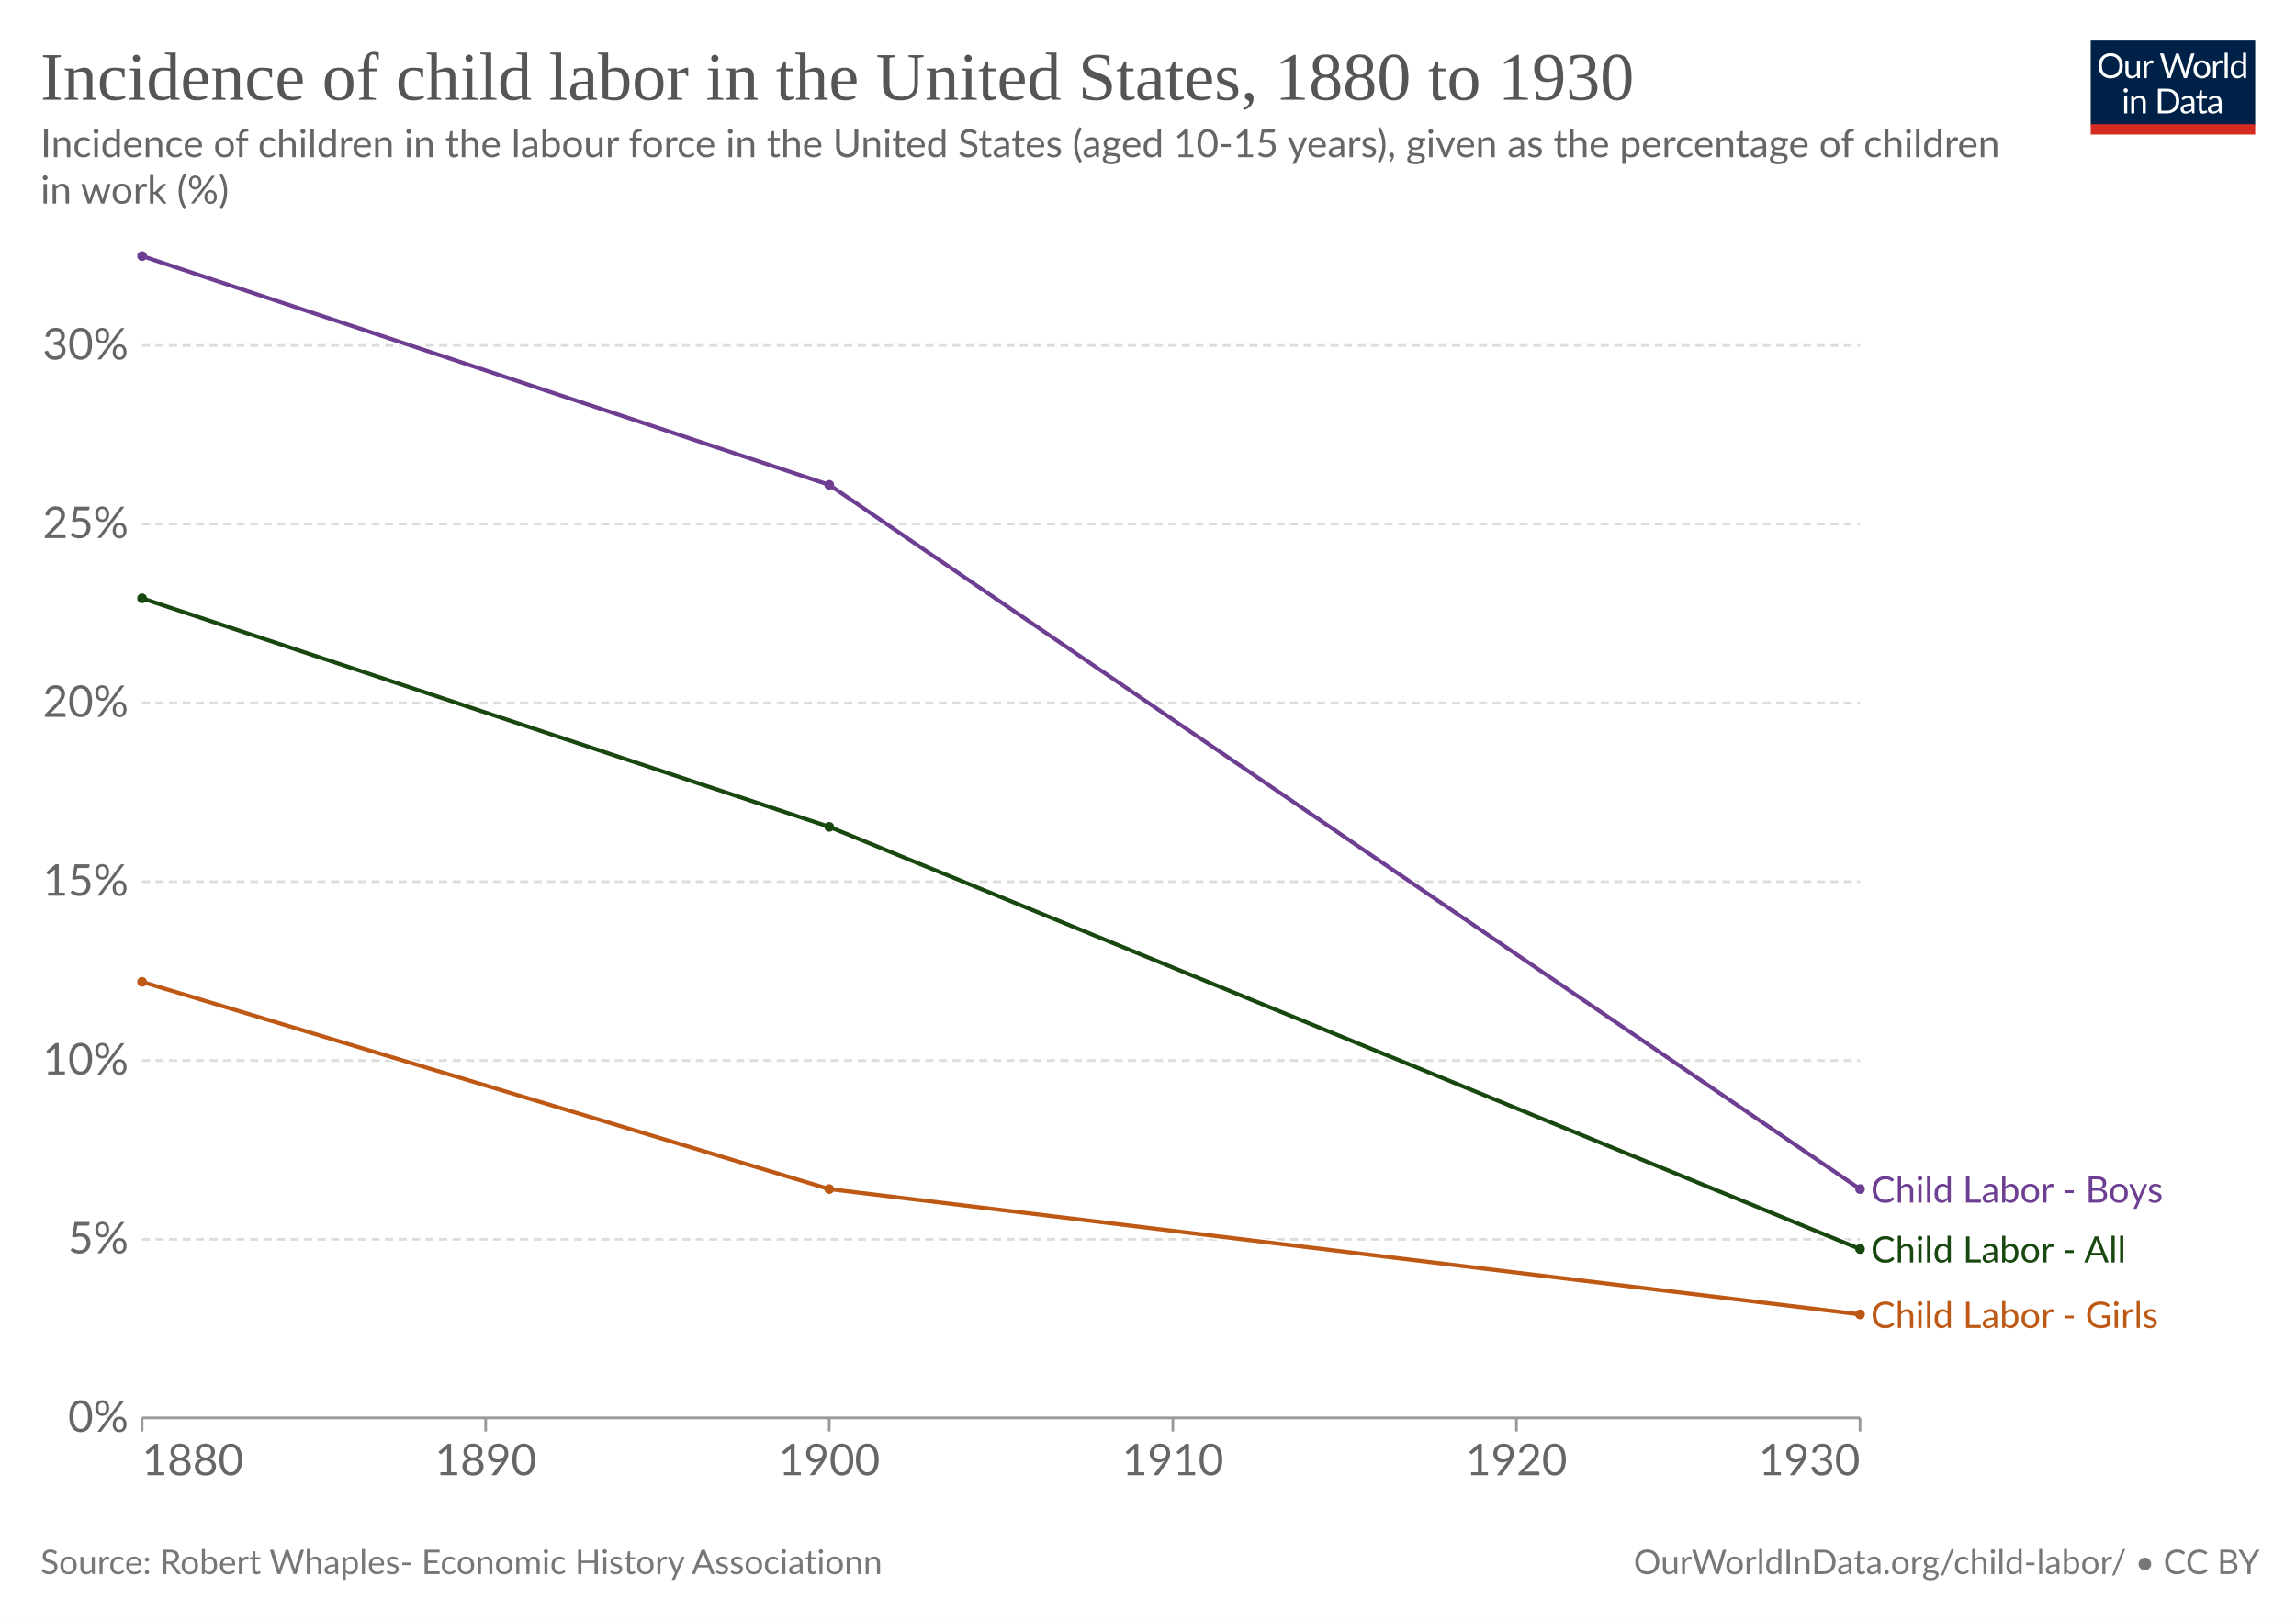
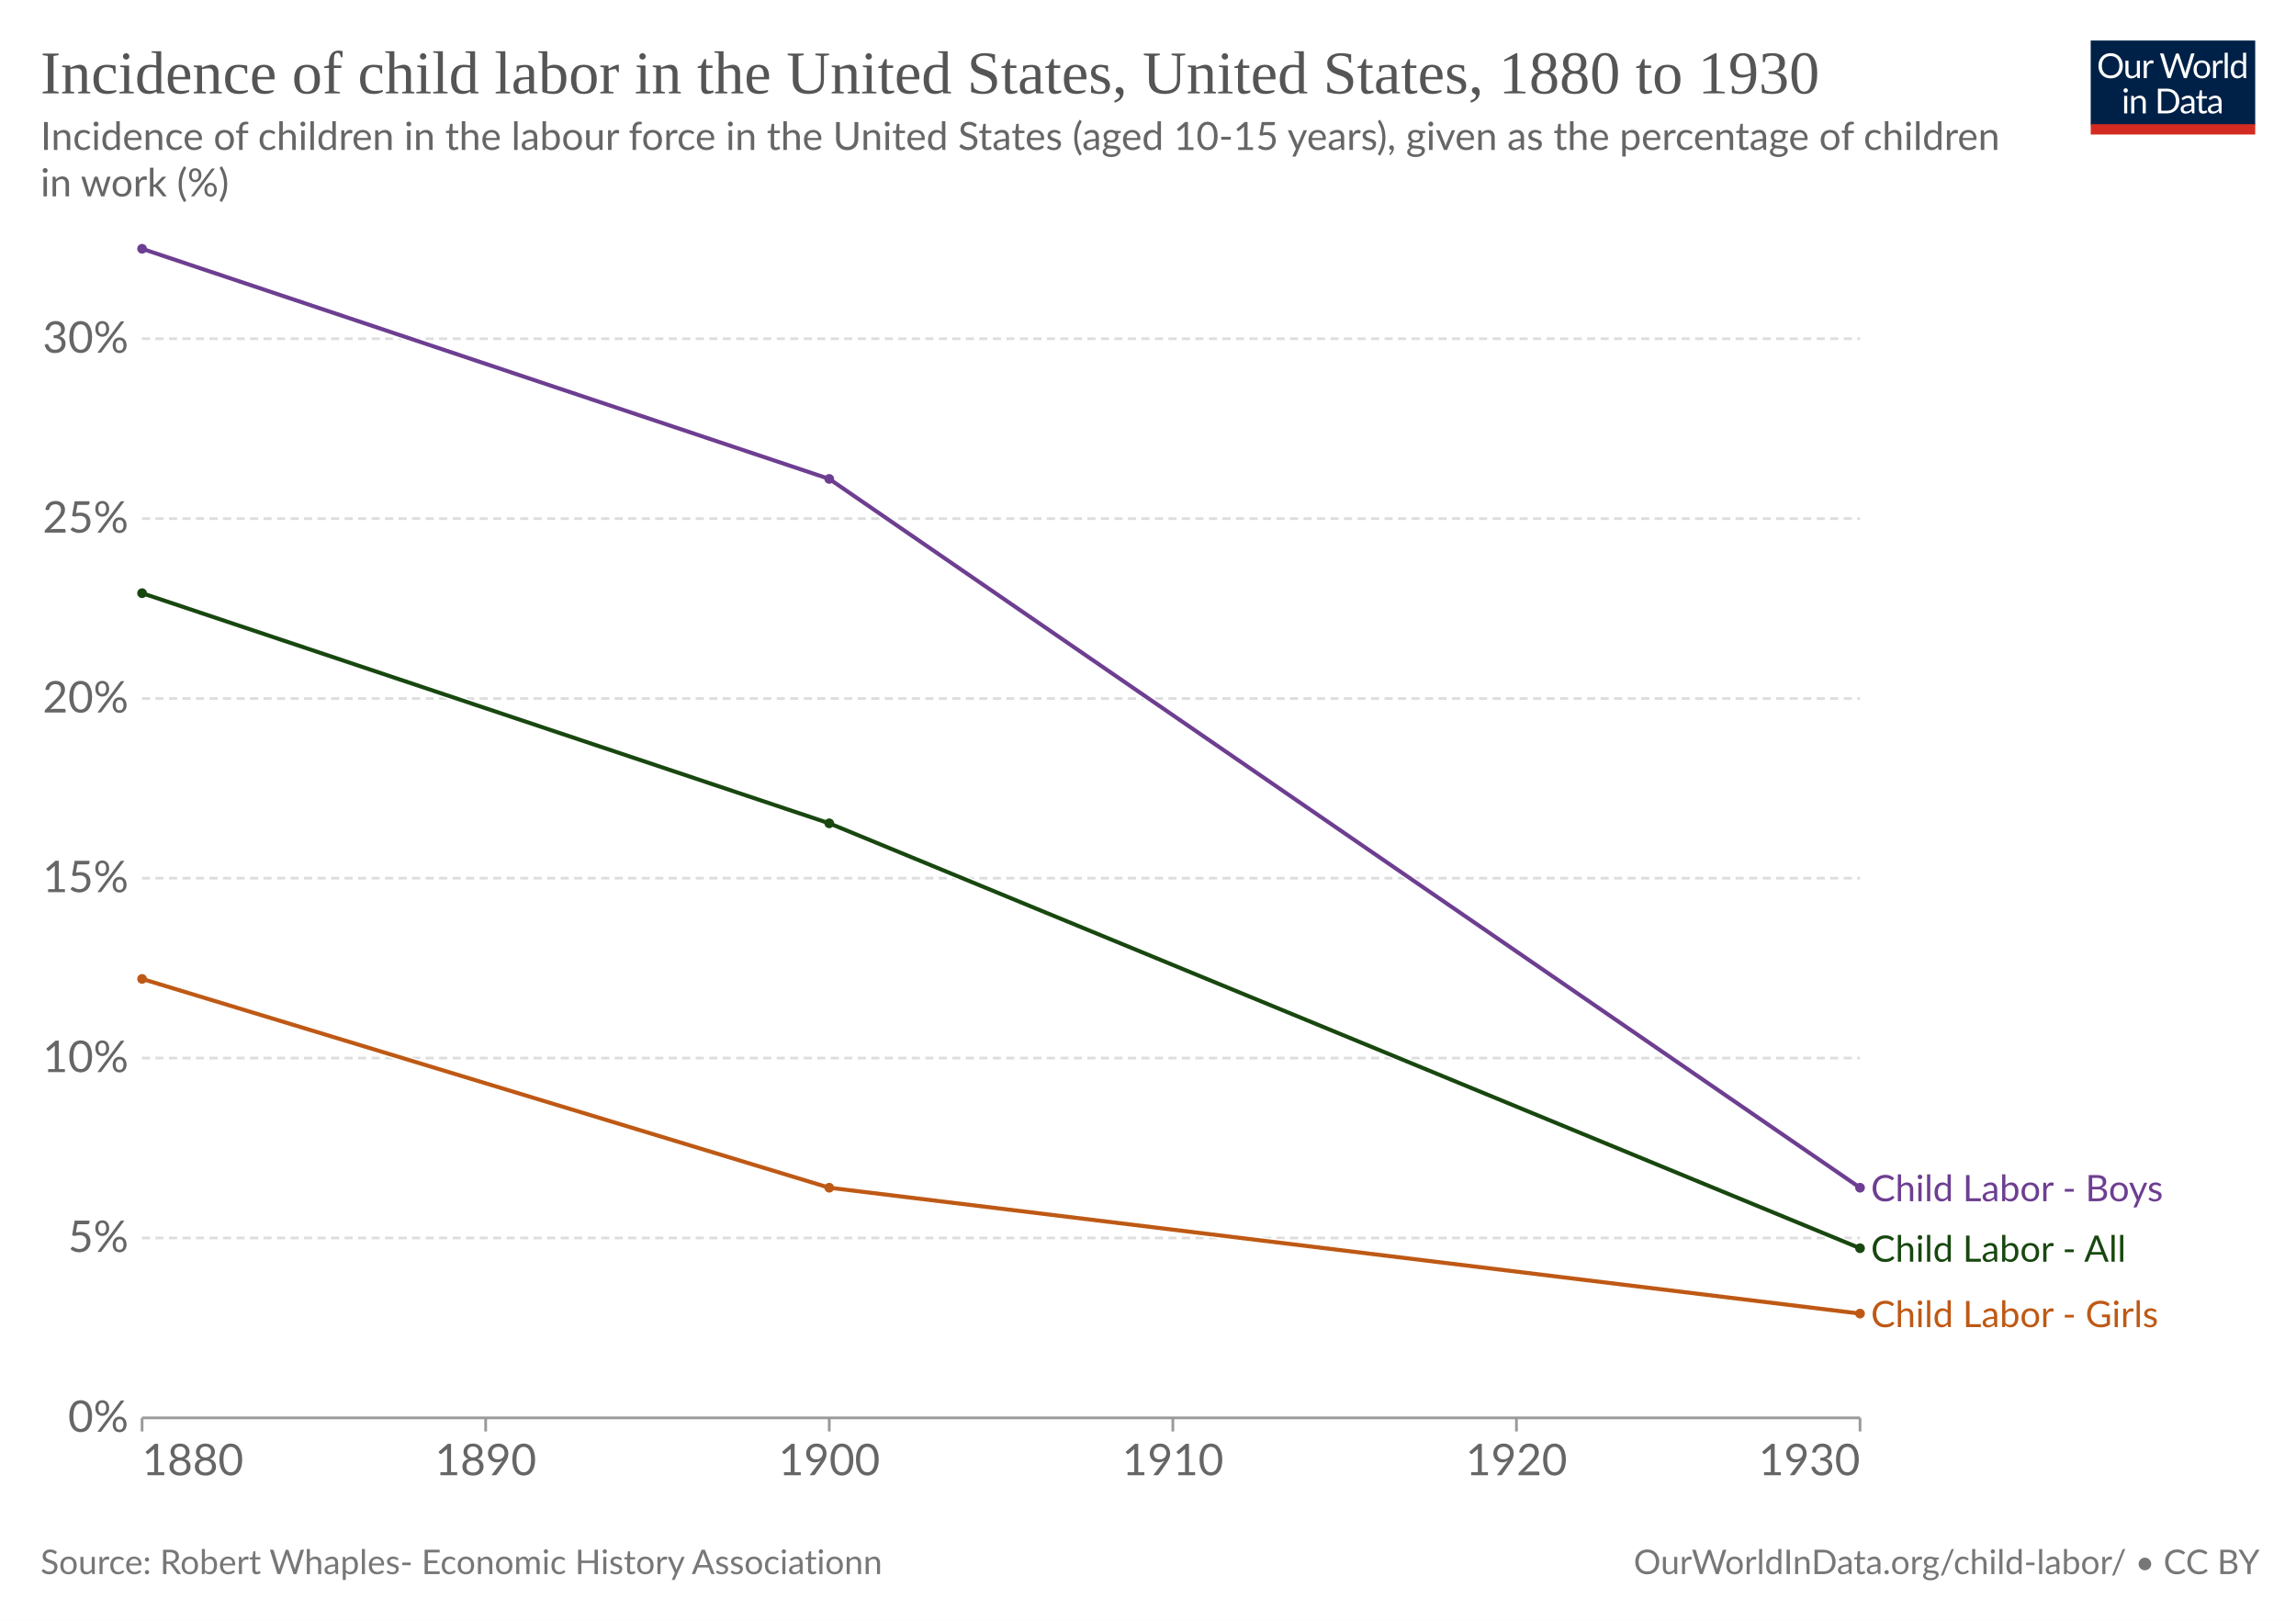
<svg xmlns="http://www.w3.org/2000/svg" version="1.1" style="font-family:Lato, 'Helvetica Neue', Helvetica, Arial, 'Liberation Sans', sans-serif;font-size:18px;background-color:white;text-rendering:geometricPrecision;-webkit-font-smoothing:antialiased" width="850" height="600" viewBox="0 0 850 600">
  <defs>
    <pattern id="noDataPattern" patternUnits="userSpaceOnUse" width="4" height="4" patternTransform="rotate(-45 2 2)">
      <path d="M -1,2 l 6,0" stroke="#ccc" stroke-width="0.7" />
    </pattern>
  </defs>
  <rect class="background-fill" fill="white" width="850" height="600" />
  <g class="HeaderView">
    <g transform="translate(774, 15) scale(0.29)">
      <svg className="owidLog" width="210" height="120" viewBox="0 0 210 120" fill="none">
        <g clip-path="url(#clip0)">
          <path d="M0 0h210v107.89H0V0z" fill="#002147" />
          <path d="M40.98 32.25c0 2.36-.38 4.53-1.12 6.51a14.26 14.26 0 0 1-8.1 8.4c-1.9.78-4.02 1.17-6.34 1.17-2.31 0-4.42-.39-6.33-1.17a14.31 14.31 0 0 1-8.08-8.4 18.29 18.29 0 0 1-1.12-6.51c0-2.36.38-4.53 1.12-6.5.75-1.97 1.8-3.67 3.17-5.1a14.32 14.32 0 0 1 4.9-3.34c1.92-.8 4.03-1.19 6.34-1.19 2.32 0 4.43.4 6.34 1.19 1.92.8 3.56 1.9 4.93 3.34a14.87 14.87 0 0 1 3.17 5.1 18.1 18.1 0 0 1 1.12 6.5zm-4.38 0c0-1.94-.26-3.68-.8-5.22a10.91 10.91 0 0 0-2.24-3.89 9.68 9.68 0 0 0-3.52-2.46 11.95 11.95 0 0 0-4.62-.86c-1.68 0-3.21.28-4.6.86a9.88 9.88 0 0 0-3.54 2.46 10.91 10.91 0 0 0-2.24 3.9c-.53 1.53-.8 3.27-.8 5.2 0 1.94.27 3.68.8 5.22a11.17 11.17 0 0 0 2.24 3.9 10.01 10.01 0 0 0 3.55 2.44c1.38.56 2.9.83 4.6.83s3.24-.27 4.61-.83a9.8 9.8 0 0 0 3.52-2.44 11.17 11.17 0 0 0 2.25-3.9c.53-1.54.8-3.28.8-5.21zm26.22-6.54V48H60.5c-.56 0-.9-.27-1.05-.81l-.31-2.4a12.45 12.45 0 0 1-3.26 2.6c-1.2.64-2.58.96-4.13.96-1.22 0-2.3-.2-3.24-.6a6.52 6.52 0 0 1-2.33-1.7 7.37 7.37 0 0 1-1.43-2.67c-.3-1.04-.46-2.2-.46-3.45V25.7h3.91v14.22c0 1.68.38 2.99 1.15 3.91.77.93 1.96 1.39 3.54 1.39 1.16 0 2.24-.27 3.23-.82a10.42 10.42 0 0 0 2.8-2.28V25.7h3.91zm8.61 4.47a9.94 9.94 0 0 1 2.6-3.56 5.64 5.64 0 0 1 3.76-1.3c.47 0 .92.05 1.34.15.44.1.83.27 1.17.49l-.3 2.92c-.09.37-.3.55-.66.55-.2 0-.5-.04-.9-.13a6.21 6.21 0 0 0-3.24.18 4.23 4.23 0 0 0-1.47.92c-.42.4-.81.9-1.17 1.5-.33.58-.64 1.26-.92 2.02V48H67.7V25.71h2.25c.42 0 .72.08.88.25.16.16.27.44.33.83l.26 3.39zm61.16-13.7L122.75 48h-3.82l-7.99-24.05a21.95 21.95 0 0 1-.42-1.58 38.36 38.36 0 0 1-.44 1.58L102.05 48h-3.83L88.4 16.47h3.54c.38 0 .7.1.95.29.26.2.43.43.5.73l6.52 21.9.28 1.28.29 1.46.3-1.46.38-1.27 7.41-21.91c.1-.25.26-.48.51-.69.27-.22.58-.33.95-.33h1.23c.38 0 .69.1.92.29a1.77 1.77 0 0 1 .53.73l7.4 21.9a28.4 28.4 0 0 1 .68 2.62 29.52 29.52 0 0 1 .52-2.61l6.54-21.91a1.31 1.31 0 0 1 .48-.7c.27-.21.58-.32.95-.32h3.32zm9.35 8.88c1.63 0 3.1.27 4.4.82a9.43 9.43 0 0 1 5.46 5.94c.5 1.4.74 2.98.74 4.73 0 1.76-.25 3.34-.74 4.75a9.43 9.43 0 0 1-5.46 5.92c-1.3.52-2.77.79-4.4.79-1.64 0-3.12-.27-4.44-.8a9.42 9.42 0 0 1-3.35-2.3c-.92-1-1.63-2.2-2.13-3.61-.49-1.41-.73-3-.73-4.75s.24-3.33.73-4.73c.5-1.43 1.2-2.64 2.13-3.63.93-1 2.04-1.77 3.35-2.31 1.32-.55 2.8-.82 4.44-.82zm0 19.89c2.2 0 3.84-.73 4.93-2.2 1.08-1.48 1.63-3.54 1.63-6.18 0-2.66-.55-4.72-1.63-6.2-1.09-1.49-2.73-2.23-4.93-2.23-1.12 0-2.09.2-2.93.57a5.71 5.71 0 0 0-2.06 1.65c-.55.72-.96 1.61-1.24 2.67-.26 1.04-.4 2.22-.4 3.54 0 2.64.55 4.7 1.64 6.18 1.1 1.47 2.76 2.2 4.99 2.2zm17.97-15.07a9.94 9.94 0 0 1 2.6-3.56 5.64 5.64 0 0 1 3.76-1.3c.47 0 .91.05 1.34.15.44.1.83.27 1.16.49l-.28 2.92c-.09.37-.31.55-.66.55-.2 0-.5-.04-.9-.13a6.2 6.2 0 0 0-3.24.18 4.23 4.23 0 0 0-1.47.92c-.43.4-.82.9-1.17 1.5a13.1 13.1 0 0 0-.92 2.02V48h-3.94V25.71h2.24c.43 0 .72.08.88.25.17.16.28.44.33.83l.27 3.39zm15.04-14.59V48h-3.92V15.6h3.92zm19.55 15.43a6.22 6.22 0 0 0-2.38-2.05 6.7 6.7 0 0 0-2.86-.6c-2.07 0-3.66.75-4.77 2.23-1.12 1.48-1.68 3.6-1.68 6.33 0 1.46.13 2.7.38 3.74a7.29 7.29 0 0 0 1.1 2.56 4.35 4.35 0 0 0 1.78 1.45c.7.3 1.5.46 2.4.46 1.29 0 2.41-.3 3.36-.88a9.6 9.6 0 0 0 2.67-2.49V31.02zm3.91-15.43V48h-2.33c-.56 0-.9-.27-1.06-.81l-.35-2.71a12.13 12.13 0 0 1-3.25 2.77 8.28 8.28 0 0 1-4.23 1.06 7.31 7.31 0 0 1-6.14-2.9c-.73-.96-1.3-2.15-1.69-3.57a18.35 18.35 0 0 1 .07-9.48 11.29 11.29 0 0 1 1.89-3.7 8.7 8.7 0 0 1 7.06-3.34 7.96 7.96 0 0 1 6.12 2.62V15.59h3.91zM46.61 70.71V93H42.7V70.71h3.91zm.84-7c0 .39-.08.75-.24 1.09-.15.32-.35.61-.62.88-.25.25-.55.44-.9.59a2.67 2.67 0 0 1-2.16 0 2.9 2.9 0 0 1-1.45-1.47 2.67 2.67 0 0 1 0-2.16c.15-.35.35-.65.6-.9.25-.27.53-.47.85-.62a2.67 2.67 0 0 1 2.16 0c.35.15.65.35.9.62.27.25.47.55.62.9.16.34.24.7.24 1.08zm7.97 10.24c.49-.54 1-1.04 1.54-1.48a9.85 9.85 0 0 1 3.66-1.84 8.96 8.96 0 0 1 5.43.35c.94.4 1.72.97 2.33 1.71.63.74 1.11 1.62 1.43 2.67.32 1.04.49 2.19.49 3.45V93h-3.94V78.81c0-1.69-.4-3-1.17-3.92-.76-.93-1.93-1.4-3.5-1.4-1.15 0-2.24.27-3.25.83-1 .56-1.92 1.31-2.77 2.27V93h-3.94V70.71h2.35c.56 0 .9.28 1.04.82l.3 2.42zm57.7 3.3c0 2.36-.37 4.5-1.11 6.44a14.3 14.3 0 0 1-3.17 4.98c-1.37 1.37-3 2.45-4.93 3.2-1.9.76-4.02 1.13-6.33 1.13H85.8V61.47h11.77c2.31 0 4.42.39 6.33 1.15a13.8 13.8 0 0 1 8.1 8.18 17.75 17.75 0 0 1 1.12 6.45zm-4.37 0c0-1.94-.26-3.67-.8-5.2a10.94 10.94 0 0 0-2.23-3.87 9.57 9.57 0 0 0-3.53-2.42 12.23 12.23 0 0 0-4.61-.83h-7.5v24.62h7.5c1.7 0 3.24-.28 4.61-.84a9.7 9.7 0 0 0 3.53-2.4 10.94 10.94 0 0 0 2.24-3.87c.53-1.53.8-3.26.8-5.2zm19.8 5.72c-1.8.06-3.34.2-4.62.44-1.26.22-2.3.51-3.1.88-.8.36-1.37.8-1.74 1.3-.35.5-.53 1.05-.53 1.67 0 .58.1 1.1.3 1.52a3 3 0 0 0 .76 1.05c.34.27.73.46 1.17.6a6.13 6.13 0 0 0 1.45.17 7.28 7.28 0 0 0 3.5-.81 11.95 11.95 0 0 0 2.82-2.2v-4.62zm-12.65-9.11a12.73 12.73 0 0 1 3.98-2.66c1.43-.59 3-.88 4.73-.88 1.25 0 2.36.2 3.33.61a6.81 6.81 0 0 1 3.94 4.38c.33 1.04.5 2.19.5 3.43V93h-1.74a1.8 1.8 0 0 1-.88-.18c-.2-.13-.36-.38-.48-.74l-.44-2.12-1.72 1.46a9.48 9.48 0 0 1-3.74 1.7c-.69.15-1.46.23-2.3.23-.87 0-1.69-.12-2.45-.35a5.34 5.34 0 0 1-3.34-2.93 6.64 6.64 0 0 1-.49-2.64c0-.88.25-1.72.73-2.53a6.33 6.33 0 0 1 2.35-2.17c1.09-.63 2.5-1.15 4.25-1.54 1.75-.41 3.89-.65 6.42-.7v-1.75c0-1.73-.37-3.03-1.12-3.91-.75-.9-1.84-1.34-3.28-1.34-.97 0-1.78.12-2.44.37-.64.23-1.2.5-1.7.81l-1.23.82c-.33.23-.67.35-1 .35-.27 0-.5-.07-.69-.2a2.1 2.1 0 0 1-.48-.53l-.7-1.25zm27.67 19.5c-1.76 0-3.12-.5-4.07-1.48-.94-.98-1.41-2.4-1.41-4.25V74h-2.68a.9.9 0 0 1-.6-.2c-.16-.14-.24-.36-.24-.66v-1.56l3.65-.46.9-6.89c.05-.22.14-.4.29-.52a.88.88 0 0 1 .62-.22H142v7.67h6.44V74H142v13.38c0 .94.22 1.63.68 2.09.45.45 1.04.68 1.76.68a3.21 3.21 0 0 0 1.85-.53l.55-.35c.16-.12.3-.18.41-.18.2 0 .4.13.55.38l1.15 1.87a7.45 7.45 0 0 1-2.44 1.5 8.53 8.53 0 0 1-2.95.52zm19.68-10.4c-1.8.07-3.34.21-4.62.45-1.26.22-2.3.51-3.1.88-.8.36-1.37.8-1.74 1.3-.35.5-.53 1.05-.53 1.67 0 .58.1 1.1.3 1.52a2.9 2.9 0 0 0 .76 1.05c.34.27.73.46 1.17.6a6.13 6.13 0 0 0 1.45.17 7.3 7.3 0 0 0 3.5-.81 12.04 12.04 0 0 0 2.82-2.2v-4.62zm-12.65-9.1a12.72 12.72 0 0 1 3.99-2.66c1.42-.59 3-.88 4.72-.88 1.25 0 2.36.2 3.33.61a6.81 6.81 0 0 1 3.94 4.38c.33 1.04.5 2.19.5 3.43V93h-1.74a1.8 1.8 0 0 1-.88-.18c-.2-.13-.36-.38-.48-.74l-.44-2.12-1.72 1.46a9.48 9.48 0 0 1-3.74 1.7c-.69.15-1.46.23-2.3.23-.87 0-1.69-.12-2.45-.35a5.33 5.33 0 0 1-3.34-2.93 6.62 6.62 0 0 1-.49-2.64c0-.88.25-1.72.73-2.53a6.33 6.33 0 0 1 2.35-2.17c1.09-.63 2.5-1.15 4.25-1.54 1.74-.41 3.89-.65 6.42-.7v-1.75c0-1.73-.37-3.03-1.12-3.91-.75-.9-1.84-1.34-3.28-1.34-.97 0-1.78.12-2.44.37-.64.23-1.2.5-1.7.81l-1.22.82c-.34.23-.68.35-1.02.35-.26 0-.49-.07-.68-.2a1.88 1.88 0 0 1-.48-.53l-.7-1.25zM40.98 32.25c0 2.36-.38 4.53-1.12 6.51a14.26 14.26 0 0 1-8.1 8.4c-1.9.78-4.02 1.17-6.34 1.17-2.31 0-4.42-.39-6.33-1.17a14.31 14.31 0 0 1-8.08-8.4 18.29 18.29 0 0 1-1.12-6.51c0-2.36.38-4.53 1.12-6.5.75-1.97 1.8-3.67 3.17-5.1a14.32 14.32 0 0 1 4.9-3.34c1.92-.8 4.03-1.19 6.34-1.19 2.32 0 4.43.4 6.34 1.19 1.92.8 3.56 1.9 4.93 3.34a14.87 14.87 0 0 1 3.17 5.1 18.1 18.1 0 0 1 1.12 6.5zm-4.38 0c0-1.94-.26-3.68-.8-5.22a10.91 10.91 0 0 0-2.24-3.89 9.68 9.68 0 0 0-3.52-2.46 11.95 11.95 0 0 0-4.62-.86c-1.68 0-3.21.28-4.6.86a9.88 9.88 0 0 0-3.54 2.46 10.91 10.91 0 0 0-2.24 3.9c-.53 1.53-.8 3.27-.8 5.2 0 1.94.27 3.68.8 5.22a11.17 11.17 0 0 0 2.24 3.9 10.01 10.01 0 0 0 3.55 2.44c1.38.56 2.9.83 4.6.83s3.24-.27 4.61-.83a9.8 9.8 0 0 0 3.52-2.44 11.17 11.17 0 0 0 2.25-3.9c.53-1.54.8-3.28.8-5.21zm26.22-6.54V48H60.5c-.56 0-.9-.27-1.05-.81l-.31-2.4a12.45 12.45 0 0 1-3.26 2.6c-1.2.64-2.58.96-4.13.96-1.22 0-2.3-.2-3.24-.6a6.52 6.52 0 0 1-2.33-1.7 7.37 7.37 0 0 1-1.43-2.67c-.3-1.04-.46-2.2-.46-3.45V25.7h3.91v14.22c0 1.68.38 2.99 1.15 3.91.77.93 1.96 1.39 3.54 1.39 1.16 0 2.24-.27 3.23-.82a10.42 10.42 0 0 0 2.8-2.28V25.7h3.91zm8.61 4.47a9.94 9.94 0 0 1 2.6-3.56 5.64 5.64 0 0 1 3.76-1.3c.47 0 .92.05 1.34.15.44.1.83.27 1.17.49l-.3 2.92c-.09.37-.3.55-.66.55-.2 0-.5-.04-.9-.13a6.21 6.21 0 0 0-3.24.18 4.23 4.23 0 0 0-1.47.92c-.42.4-.81.9-1.17 1.5-.33.58-.64 1.26-.92 2.02V48H67.7V25.71h2.25c.42 0 .72.08.88.25.16.16.27.44.33.83l.26 3.39zm61.16-13.7L122.75 48h-3.82l-7.99-24.05a21.95 21.95 0 0 1-.42-1.58 38.36 38.36 0 0 1-.44 1.58L102.05 48h-3.83L88.4 16.47h3.54c.38 0 .7.1.95.29.26.2.43.43.5.73l6.52 21.9.28 1.28.29 1.46.3-1.46.38-1.27 7.41-21.91c.1-.25.26-.48.51-.69.27-.22.58-.33.95-.33h1.23c.38 0 .69.1.92.29a1.77 1.77 0 0 1 .53.73l7.4 21.9a28.4 28.4 0 0 1 .68 2.62 29.52 29.52 0 0 1 .52-2.61l6.54-21.91a1.31 1.31 0 0 1 .48-.7c.27-.21.58-.32.95-.32h3.32zm9.35 8.88c1.63 0 3.1.27 4.4.82a9.43 9.43 0 0 1 5.46 5.94c.5 1.4.74 2.98.74 4.73 0 1.76-.25 3.34-.74 4.75a9.43 9.43 0 0 1-5.46 5.92c-1.3.52-2.77.79-4.4.79-1.64 0-3.12-.27-4.44-.8a9.42 9.42 0 0 1-3.35-2.3c-.92-1-1.63-2.2-2.13-3.61-.49-1.41-.73-3-.73-4.75s.24-3.33.73-4.73c.5-1.43 1.2-2.64 2.13-3.63.93-1 2.04-1.77 3.35-2.31 1.32-.55 2.8-.82 4.44-.82zm0 19.89c2.2 0 3.84-.73 4.93-2.2 1.08-1.48 1.63-3.54 1.63-6.18 0-2.66-.55-4.72-1.63-6.2-1.09-1.49-2.73-2.23-4.93-2.23-1.12 0-2.09.2-2.93.57a5.71 5.71 0 0 0-2.06 1.65c-.55.72-.96 1.61-1.24 2.67-.26 1.04-.4 2.22-.4 3.54 0 2.64.55 4.7 1.64 6.18 1.1 1.47 2.76 2.2 4.99 2.2zm17.97-15.07a9.94 9.94 0 0 1 2.6-3.56 5.64 5.64 0 0 1 3.76-1.3c.47 0 .91.05 1.34.15.44.1.83.27 1.16.49l-.28 2.92c-.09.37-.31.55-.66.55-.2 0-.5-.04-.9-.13a6.2 6.2 0 0 0-3.24.18 4.23 4.23 0 0 0-1.47.92c-.43.4-.82.9-1.17 1.5a13.1 13.1 0 0 0-.92 2.02V48h-3.94V25.71h2.24c.43 0 .72.08.88.25.17.16.28.44.33.83l.27 3.39zm15.04-14.59V48h-3.92V15.6h3.92zm19.55 15.43a6.22 6.22 0 0 0-2.38-2.05 6.7 6.7 0 0 0-2.86-.6c-2.07 0-3.66.75-4.77 2.23-1.12 1.48-1.68 3.6-1.68 6.33 0 1.46.13 2.7.38 3.74a7.29 7.29 0 0 0 1.1 2.56 4.35 4.35 0 0 0 1.78 1.45c.7.3 1.5.46 2.4.46 1.29 0 2.41-.3 3.36-.88a9.6 9.6 0 0 0 2.67-2.49V31.02zm3.91-15.43V48h-2.33c-.56 0-.9-.27-1.06-.81l-.35-2.71a12.13 12.13 0 0 1-3.25 2.77 8.28 8.28 0 0 1-4.23 1.06 7.31 7.31 0 0 1-6.14-2.9c-.73-.96-1.3-2.15-1.69-3.57a18.35 18.35 0 0 1 .07-9.48 11.29 11.29 0 0 1 1.89-3.7 8.7 8.7 0 0 1 7.06-3.34 7.96 7.96 0 0 1 6.12 2.62V15.59h3.91zM46.61 70.71V93H42.7V70.71h3.91zm.84-7c0 .39-.08.75-.24 1.09-.15.32-.35.61-.62.88-.25.25-.55.44-.9.59a2.67 2.67 0 0 1-2.16 0 2.9 2.9 0 0 1-1.45-1.47 2.67 2.67 0 0 1 0-2.16c.15-.35.35-.65.6-.9.25-.27.53-.47.85-.62a2.67 2.67 0 0 1 2.16 0c.35.15.65.35.9.62.27.25.47.55.62.9.16.34.24.7.24 1.08zm7.97 10.24c.49-.54 1-1.04 1.54-1.48a9.85 9.85 0 0 1 3.66-1.84 8.96 8.96 0 0 1 5.43.35c.94.4 1.72.97 2.33 1.71.63.74 1.11 1.62 1.43 2.67.32 1.04.49 2.19.49 3.45V93h-3.94V78.81c0-1.69-.4-3-1.17-3.92-.76-.93-1.93-1.4-3.5-1.4-1.15 0-2.24.27-3.25.83-1 .56-1.92 1.31-2.77 2.27V93h-3.94V70.71h2.35c.56 0 .9.28 1.04.82l.3 2.42zm57.7 3.3c0 2.36-.37 4.5-1.11 6.44a14.3 14.3 0 0 1-3.17 4.98c-1.37 1.37-3 2.45-4.93 3.2-1.9.76-4.02 1.13-6.33 1.13H85.8V61.47h11.77c2.31 0 4.42.39 6.33 1.15a13.8 13.8 0 0 1 8.1 8.18 17.75 17.75 0 0 1 1.12 6.45zm-4.37 0c0-1.94-.26-3.67-.8-5.2a10.94 10.94 0 0 0-2.23-3.87 9.57 9.57 0 0 0-3.53-2.42 12.23 12.23 0 0 0-4.61-.83h-7.5v24.62h7.5c1.7 0 3.24-.28 4.61-.84a9.7 9.7 0 0 0 3.53-2.4 10.94 10.94 0 0 0 2.24-3.87c.53-1.53.8-3.26.8-5.2zm19.8 5.72c-1.8.06-3.34.2-4.62.44-1.26.22-2.3.51-3.1.88-.8.36-1.37.8-1.74 1.3-.35.5-.53 1.05-.53 1.67 0 .58.1 1.1.3 1.52a3 3 0 0 0 .76 1.05c.34.27.73.46 1.17.6a6.13 6.13 0 0 0 1.45.17 7.28 7.28 0 0 0 3.5-.81 11.95 11.95 0 0 0 2.82-2.2v-4.62zm-12.65-9.11a12.73 12.73 0 0 1 3.98-2.66c1.43-.59 3-.88 4.73-.88 1.25 0 2.36.2 3.33.61a6.81 6.81 0 0 1 3.94 4.38c.33 1.04.5 2.19.5 3.43V93h-1.74a1.8 1.8 0 0 1-.88-.18c-.2-.13-.36-.38-.48-.74l-.44-2.12-1.72 1.46a9.48 9.48 0 0 1-3.74 1.7c-.69.15-1.46.23-2.3.23-.87 0-1.69-.12-2.45-.35a5.34 5.34 0 0 1-3.34-2.93 6.64 6.64 0 0 1-.49-2.64c0-.88.25-1.72.73-2.53a6.33 6.33 0 0 1 2.35-2.17c1.09-.63 2.5-1.15 4.25-1.54 1.75-.41 3.89-.65 6.42-.7v-1.75c0-1.73-.37-3.03-1.12-3.91-.75-.9-1.84-1.34-3.28-1.34-.97 0-1.78.12-2.44.37-.64.23-1.2.5-1.7.81l-1.23.82c-.33.23-.67.35-1 .35-.27 0-.5-.07-.69-.2a2.1 2.1 0 0 1-.48-.53l-.7-1.25zm27.67 19.5c-1.76 0-3.12-.5-4.07-1.48-.94-.98-1.41-2.4-1.41-4.25V74h-2.68a.9.9 0 0 1-.6-.2c-.16-.14-.24-.36-.24-.66v-1.56l3.65-.46.9-6.89c.05-.22.14-.4.29-.52a.88.88 0 0 1 .62-.22H142v7.67h6.44V74H142v13.38c0 .94.22 1.63.68 2.09.45.45 1.04.68 1.76.68a3.21 3.21 0 0 0 1.85-.53l.55-.35c.16-.12.3-.18.41-.18.2 0 .4.13.55.38l1.15 1.87a7.45 7.45 0 0 1-2.44 1.5 8.53 8.53 0 0 1-2.95.52zm19.68-10.4c-1.8.07-3.34.21-4.62.45-1.26.22-2.3.51-3.1.88-.8.36-1.37.8-1.74 1.3-.35.5-.53 1.05-.53 1.67 0 .58.1 1.1.3 1.52a2.9 2.9 0 0 0 .76 1.05c.34.27.73.46 1.17.6a6.13 6.13 0 0 0 1.45.17 7.3 7.3 0 0 0 3.5-.81 12.04 12.04 0 0 0 2.82-2.2v-4.62zm-12.65-9.1a12.72 12.72 0 0 1 3.99-2.66c1.42-.59 3-.88 4.72-.88 1.25 0 2.36.2 3.33.61a6.81 6.81 0 0 1 3.94 4.38c.33 1.04.5 2.19.5 3.43V93h-1.74a1.8 1.8 0 0 1-.88-.18c-.2-.13-.36-.38-.48-.74l-.44-2.12-1.72 1.46a9.48 9.48 0 0 1-3.74 1.7c-.69.15-1.46.23-2.3.23-.87 0-1.69-.12-2.45-.35a5.33 5.33 0 0 1-3.34-2.93 6.62 6.62 0 0 1-.49-2.64c0-.88.25-1.72.73-2.53a6.33 6.33 0 0 1 2.35-2.17c1.09-.63 2.5-1.15 4.25-1.54 1.74-.41 3.89-.65 6.42-.7v-1.75c0-1.73-.37-3.03-1.12-3.91-.75-.9-1.84-1.34-3.28-1.34-.97 0-1.78.12-2.44.37-.64.23-1.2.5-1.7.81l-1.22.82c-.34.23-.68.35-1.02.35-.26 0-.49-.07-.68-.2a1.88 1.88 0 0 1-.48-.53l-.7-1.25zM40.98 32.25c0 2.36-.38 4.53-1.12 6.51a14.26 14.26 0 0 1-8.1 8.4c-1.9.78-4.02 1.17-6.34 1.17-2.31 0-4.42-.39-6.33-1.17a14.31 14.31 0 0 1-8.08-8.4 18.29 18.29 0 0 1-1.12-6.51c0-2.36.38-4.53 1.12-6.5.75-1.97 1.8-3.67 3.17-5.1a14.32 14.32 0 0 1 4.9-3.34c1.92-.8 4.03-1.19 6.34-1.19 2.32 0 4.43.4 6.34 1.19 1.92.8 3.56 1.9 4.93 3.34a14.87 14.87 0 0 1 3.17 5.1 18.1 18.1 0 0 1 1.12 6.5zm-4.38 0c0-1.94-.26-3.68-.8-5.22a10.91 10.91 0 0 0-2.24-3.89 9.68 9.68 0 0 0-3.52-2.46 11.95 11.95 0 0 0-4.62-.86c-1.68 0-3.21.28-4.6.86a9.88 9.88 0 0 0-3.54 2.46 10.91 10.91 0 0 0-2.24 3.9c-.53 1.53-.8 3.27-.8 5.2 0 1.94.27 3.68.8 5.22a11.17 11.17 0 0 0 2.24 3.9 10.01 10.01 0 0 0 3.55 2.44c1.38.56 2.9.83 4.6.83s3.24-.27 4.61-.83a9.8 9.8 0 0 0 3.52-2.44 11.17 11.17 0 0 0 2.25-3.9c.53-1.54.8-3.28.8-5.21zm26.22-6.54V48H60.5c-.56 0-.9-.27-1.05-.81l-.31-2.4a12.45 12.45 0 0 1-3.26 2.6c-1.2.64-2.58.96-4.13.96-1.22 0-2.3-.2-3.24-.6a6.52 6.52 0 0 1-2.33-1.7 7.37 7.37 0 0 1-1.43-2.67c-.3-1.04-.46-2.2-.46-3.45V25.7h3.91v14.22c0 1.68.38 2.99 1.15 3.91.77.93 1.96 1.39 3.54 1.39 1.16 0 2.24-.27 3.23-.82a10.42 10.42 0 0 0 2.8-2.28V25.7h3.91zm8.61 4.47a9.94 9.94 0 0 1 2.6-3.56 5.64 5.64 0 0 1 3.76-1.3c.47 0 .92.05 1.34.15.44.1.83.27 1.17.49l-.3 2.92c-.09.37-.3.55-.66.55-.2 0-.5-.04-.9-.13a6.21 6.21 0 0 0-3.24.18 4.23 4.23 0 0 0-1.47.92c-.42.4-.81.9-1.17 1.5-.33.58-.64 1.26-.92 2.02V48H67.7V25.71h2.25c.42 0 .72.08.88.25.16.16.27.44.33.83l.26 3.39zm61.16-13.7L122.75 48h-3.82l-7.99-24.05a21.95 21.95 0 0 1-.42-1.58 38.36 38.36 0 0 1-.44 1.58L102.05 48h-3.83L88.4 16.47h3.54c.38 0 .7.1.95.29.26.2.43.43.5.73l6.52 21.9.28 1.28.29 1.46.3-1.46.38-1.27 7.41-21.91c.1-.25.26-.48.51-.69.27-.22.58-.33.95-.33h1.23c.38 0 .69.1.92.29a1.77 1.77 0 0 1 .53.73l7.4 21.9a28.4 28.4 0 0 1 .68 2.62 29.52 29.52 0 0 1 .52-2.61l6.54-21.91a1.31 1.31 0 0 1 .48-.7c.27-.21.58-.32.95-.32h3.32zm9.35 8.88c1.63 0 3.1.27 4.4.82a9.43 9.43 0 0 1 5.46 5.94c.5 1.4.74 2.98.74 4.73 0 1.76-.25 3.34-.74 4.75a9.43 9.43 0 0 1-5.46 5.92c-1.3.52-2.77.79-4.4.79-1.64 0-3.12-.27-4.44-.8a9.42 9.42 0 0 1-3.35-2.3c-.92-1-1.63-2.2-2.13-3.61-.49-1.41-.73-3-.73-4.75s.24-3.33.73-4.73c.5-1.43 1.2-2.64 2.13-3.63.93-1 2.04-1.77 3.35-2.31 1.32-.55 2.8-.82 4.44-.82zm0 19.89c2.2 0 3.84-.73 4.93-2.2 1.08-1.48 1.63-3.54 1.63-6.18 0-2.66-.55-4.72-1.63-6.2-1.09-1.49-2.73-2.23-4.93-2.23-1.12 0-2.09.2-2.93.57a5.71 5.71 0 0 0-2.06 1.65c-.55.72-.96 1.61-1.24 2.67-.26 1.04-.4 2.22-.4 3.54 0 2.64.55 4.7 1.64 6.18 1.1 1.47 2.76 2.2 4.99 2.2zm17.97-15.07a9.94 9.94 0 0 1 2.6-3.56 5.64 5.64 0 0 1 3.76-1.3c.47 0 .91.05 1.34.15.44.1.83.27 1.16.49l-.28 2.92c-.09.37-.31.55-.66.55-.2 0-.5-.04-.9-.13a6.2 6.2 0 0 0-3.24.18 4.23 4.23 0 0 0-1.47.92c-.43.4-.82.9-1.17 1.5a13.1 13.1 0 0 0-.92 2.02V48h-3.94V25.71h2.24c.43 0 .72.08.88.25.17.16.28.44.33.83l.27 3.39zm15.04-14.59V48h-3.92V15.6h3.92zm19.55 15.43a6.22 6.22 0 0 0-2.38-2.05 6.7 6.7 0 0 0-2.86-.6c-2.07 0-3.66.75-4.77 2.23-1.12 1.48-1.68 3.6-1.68 6.33 0 1.46.13 2.7.38 3.74a7.29 7.29 0 0 0 1.1 2.56 4.35 4.35 0 0 0 1.78 1.45c.7.3 1.5.46 2.4.46 1.29 0 2.41-.3 3.36-.88a9.6 9.6 0 0 0 2.67-2.49V31.02zm3.91-15.43V48h-2.33c-.56 0-.9-.27-1.06-.81l-.35-2.71a12.13 12.13 0 0 1-3.25 2.77 8.28 8.28 0 0 1-4.23 1.06 7.31 7.31 0 0 1-6.14-2.9c-.73-.96-1.3-2.15-1.69-3.57a18.35 18.35 0 0 1 .07-9.48 11.29 11.29 0 0 1 1.89-3.7 8.7 8.7 0 0 1 7.06-3.34 7.96 7.96 0 0 1 6.12 2.62V15.59h3.91zM46.61 70.71V93H42.7V70.71h3.91zm.84-7c0 .39-.08.75-.24 1.09-.15.32-.35.61-.62.88-.25.25-.55.44-.9.59a2.67 2.67 0 0 1-2.16 0 2.9 2.9 0 0 1-1.45-1.47 2.67 2.67 0 0 1 0-2.16c.15-.35.35-.65.6-.9.25-.27.53-.47.85-.62a2.67 2.67 0 0 1 2.16 0c.35.15.65.35.9.62.27.25.47.55.62.9.16.34.24.7.24 1.08zm7.97 10.24c.49-.54 1-1.04 1.54-1.48a9.85 9.85 0 0 1 3.66-1.84 8.96 8.96 0 0 1 5.43.35c.94.4 1.72.97 2.33 1.71.63.74 1.11 1.62 1.43 2.67.32 1.04.49 2.19.49 3.45V93h-3.94V78.81c0-1.69-.4-3-1.17-3.92-.76-.93-1.93-1.4-3.5-1.4-1.15 0-2.24.27-3.25.83-1 .56-1.92 1.31-2.77 2.27V93h-3.94V70.71h2.35c.56 0 .9.28 1.04.82l.3 2.42zm57.7 3.3c0 2.36-.37 4.5-1.11 6.44a14.3 14.3 0 0 1-3.17 4.98c-1.37 1.37-3 2.45-4.93 3.2-1.9.76-4.02 1.13-6.33 1.13H85.8V61.47h11.77c2.31 0 4.42.39 6.33 1.15a13.8 13.8 0 0 1 8.1 8.18 17.75 17.75 0 0 1 1.12 6.45zm-4.37 0c0-1.94-.26-3.67-.8-5.2a10.94 10.94 0 0 0-2.23-3.87 9.57 9.57 0 0 0-3.53-2.42 12.23 12.23 0 0 0-4.61-.83h-7.5v24.62h7.5c1.7 0 3.24-.28 4.61-.84a9.7 9.7 0 0 0 3.53-2.4 10.94 10.94 0 0 0 2.24-3.87c.53-1.53.8-3.26.8-5.2zm19.8 5.72c-1.8.06-3.34.2-4.62.44-1.26.22-2.3.51-3.1.88-.8.36-1.37.8-1.74 1.3-.35.5-.53 1.05-.53 1.67 0 .58.1 1.1.3 1.52a3 3 0 0 0 .76 1.05c.34.27.73.46 1.17.6a6.13 6.13 0 0 0 1.45.17 7.28 7.28 0 0 0 3.5-.81 11.95 11.95 0 0 0 2.82-2.2v-4.62zm-12.65-9.11a12.73 12.73 0 0 1 3.98-2.66c1.43-.59 3-.88 4.73-.88 1.25 0 2.36.2 3.33.61a6.81 6.81 0 0 1 3.94 4.38c.33 1.04.5 2.19.5 3.43V93h-1.74a1.8 1.8 0 0 1-.88-.18c-.2-.13-.36-.38-.48-.74l-.44-2.12-1.72 1.46a9.48 9.48 0 0 1-3.74 1.7c-.69.15-1.46.23-2.3.23-.87 0-1.69-.12-2.45-.35a5.34 5.34 0 0 1-3.34-2.93 6.64 6.64 0 0 1-.49-2.64c0-.88.25-1.72.73-2.53a6.33 6.33 0 0 1 2.35-2.17c1.09-.63 2.5-1.15 4.25-1.54 1.75-.41 3.89-.65 6.42-.7v-1.75c0-1.73-.37-3.03-1.12-3.91-.75-.9-1.84-1.34-3.28-1.34-.97 0-1.78.12-2.44.37-.64.23-1.2.5-1.7.81l-1.23.82c-.33.23-.67.35-1 .35-.27 0-.5-.07-.69-.2a2.1 2.1 0 0 1-.48-.53l-.7-1.25zm27.67 19.5c-1.76 0-3.12-.5-4.07-1.48-.94-.98-1.41-2.4-1.41-4.25V74h-2.68a.9.9 0 0 1-.6-.2c-.16-.14-.24-.36-.24-.66v-1.56l3.65-.46.9-6.89c.05-.22.14-.4.29-.52a.88.88 0 0 1 .62-.22H142v7.67h6.44V74H142v13.38c0 .94.22 1.63.68 2.09.45.45 1.04.68 1.76.68a3.21 3.21 0 0 0 1.85-.53l.55-.35c.16-.12.3-.18.41-.18.2 0 .4.13.55.38l1.15 1.87a7.45 7.45 0 0 1-2.44 1.5 8.53 8.53 0 0 1-2.95.52zm19.68-10.4c-1.8.07-3.34.21-4.62.45-1.26.22-2.3.51-3.1.88-.8.36-1.37.8-1.74 1.3-.35.5-.53 1.05-.53 1.67 0 .58.1 1.1.3 1.52a2.9 2.9 0 0 0 .76 1.05c.34.27.73.46 1.17.6a6.13 6.13 0 0 0 1.45.17 7.3 7.3 0 0 0 3.5-.81 12.04 12.04 0 0 0 2.82-2.2v-4.62zm-12.65-9.1a12.72 12.72 0 0 1 3.99-2.66c1.42-.59 3-.88 4.72-.88 1.25 0 2.36.2 3.33.61a6.81 6.81 0 0 1 3.94 4.38c.33 1.04.5 2.19.5 3.43V93h-1.74a1.8 1.8 0 0 1-.88-.18c-.2-.13-.36-.38-.48-.74l-.44-2.12-1.72 1.46a9.48 9.48 0 0 1-3.74 1.7c-.69.15-1.46.23-2.3.23-.87 0-1.69-.12-2.45-.35a5.33 5.33 0 0 1-3.34-2.93 6.62 6.62 0 0 1-.49-2.64c0-.88.25-1.72.73-2.53a6.33 6.33 0 0 1 2.35-2.17c1.09-.63 2.5-1.15 4.25-1.54 1.74-.41 3.89-.65 6.42-.7v-1.75c0-1.73-.37-3.03-1.12-3.91-.75-.9-1.84-1.34-3.28-1.34-.97 0-1.78.12-2.44.37-.64.23-1.2.5-1.7.81l-1.22.82c-.34.23-.68.35-1.02.35-.26 0-.49-.07-.68-.2a1.88 1.88 0 0 1-.48-.53l-.7-1.25z" fill="#fff" />
          <path fill="#D42B21" d="M0 106.79h210V120H0z" />
        </g>
        <defs>
          <clipPath id="clip0">
            <path fill="#fff" d="M0 0h210v120H0z" />
          </clipPath>
        </defs>
      </svg>
    </g>
    <a href="http://localhost:3030/grapher/incidence-of-child-labour-in-the-united-states" style="font-family:'Playfair Display', Georgia, 'Times New Roman', 'Liberation Serif', serif" target="_blank" rel="noopener">
-       <text font-size="25.20" x="15.0" y="36.9" fill="#555">
-         <tspan x="15" y="36.924">Incidence of child labor in the United States, 1880 to 1930</tspan>
+       <text font-size="22.50" x="15.0" y="34.6" fill="#555">
+         <tspan x="15" y="34.575">Incidence of child labor in the United States, United States, 1880 to 1930</tspan>
      </text>
    </a>
-     <text x="15.0" y="58.2" style="font-size:14.4px;line-height:1.2" fill="#666">
-       <tspan x="15" y="58.2">Incidence of children in the labour force in the United States (aged 10-15 years), given as the percentage of children</tspan>
-       <tspan x="15" y="75.4">in work (%)</tspan>
+     <text x="15.0" y="55.5" style="font-size:14.4px;line-height:1.2" fill="#666">
+       <tspan x="15" y="55.5">Incidence of children in the labour force in the United States (aged 10-15 years), given as the percentage of children</tspan>
+       <tspan x="15" y="72.7">in work (%)</tspan>
    </text>
  </g>
  <g class="LineChart">
    <defs>
      <clipPath id="boundsClip-1">
-         <rect x="42.562" y="84.76" width="840" height="471.38" />
+         <rect x="42.562" y="82.06" width="840" height="474.08" />
      </clipPath>
    </defs>
-     <rect x="15" y="94.76" width="820" height="451.38" fill="transparent" />
+     <rect x="15" y="92.06" width="820" height="454.08" fill="transparent" />
    <g class="DualAxisView">
      <g class="HorizontalAxis">
        <line x1="52.6" y1="524.94" x2="52.6" y2="529.94" stroke="#999" />
        <line x1="688.6" y1="524.94" x2="688.6" y2="529.94" stroke="#999" />
        <line x1="179.8" y1="524.94" x2="179.8" y2="529.94" stroke="#999" />
        <line x1="307" y1="524.94" x2="307" y2="529.94" stroke="#999" />
        <line x1="434.2" y1="524.94" x2="434.2" y2="529.94" stroke="#999" />
        <line x1="561.4" y1="524.94" x2="561.4" y2="529.94" stroke="#999" />
        <text x="52.562" y="546.14" fill="#666" text-anchor="start" font-size="16.2">1880</text>
        <text x="688.625" y="546.14" fill="#666" text-anchor="end" font-size="16.2">1930</text>
        <text x="179.8" y="546.14" fill="#666" text-anchor="middle" font-size="16.2">1890</text>
        <text x="307" y="546.14" fill="#666" text-anchor="middle" font-size="16.2">1900</text>
        <text x="434.2" y="546.14" fill="#666" text-anchor="middle" font-size="16.2">1910</text>
        <text x="561.4" y="546.14" fill="#666" text-anchor="middle" font-size="16.2">1920</text>
      </g>
      <g class="VerticalAxis">
        <text x="47.56" y="524.9" dy=".32em" text-anchor="end" fill="#666" font-size="16.2">0%</text>
-         <text x="47.56" y="458.8" dy=".32em" text-anchor="end" fill="#666" font-size="16.2">5%</text>
-         <text x="47.56" y="392.6" dy=".32em" text-anchor="end" fill="#666" font-size="16.2">10%</text>
-         <text x="47.56" y="326.4" dy=".32em" text-anchor="end" fill="#666" font-size="16.2">15%</text>
-         <text x="47.56" y="260.2" dy=".32em" text-anchor="end" fill="#666" font-size="16.2">20%</text>
-         <text x="47.56" y="194" dy=".32em" text-anchor="end" fill="#666" font-size="16.2">25%</text>
-         <text x="47.56" y="127.9" dy=".32em" text-anchor="end" fill="#666" font-size="16.2">30%</text>
+         <text x="47.56" y="458.3" dy=".32em" text-anchor="end" fill="#666" font-size="16.2">5%</text>
+         <text x="47.56" y="391.7" dy=".32em" text-anchor="end" fill="#666" font-size="16.2">10%</text>
+         <text x="47.56" y="325.1" dy=".32em" text-anchor="end" fill="#666" font-size="16.2">15%</text>
+         <text x="47.56" y="258.6" dy=".32em" text-anchor="end" fill="#666" font-size="16.2">20%</text>
+         <text x="47.56" y="192" dy=".32em" text-anchor="end" fill="#666" font-size="16.2">25%</text>
+         <text x="47.56" y="125.4" dy=".32em" text-anchor="end" fill="#666" font-size="16.2">30%</text>
      </g>
      <g class="AxisGridLines horizontalLines">
        <line x1="52.56" y1="524.9" x2="688.63" y2="524.9" stroke="#999" />
-         <line x1="52.56" y1="458.8" x2="688.63" y2="458.8" stroke="#ddd" stroke-dasharray="3,2" />
-         <line x1="52.56" y1="392.6" x2="688.63" y2="392.6" stroke="#ddd" stroke-dasharray="3,2" />
-         <line x1="52.56" y1="326.4" x2="688.63" y2="326.4" stroke="#ddd" stroke-dasharray="3,2" />
-         <line x1="52.56" y1="260.2" x2="688.63" y2="260.2" stroke="#ddd" stroke-dasharray="3,2" />
-         <line x1="52.56" y1="194" x2="688.63" y2="194" stroke="#ddd" stroke-dasharray="3,2" />
-         <line x1="52.56" y1="127.9" x2="688.63" y2="127.9" stroke="#ddd" stroke-dasharray="3,2" />
+         <line x1="52.56" y1="458.3" x2="688.63" y2="458.3" stroke="#ddd" stroke-dasharray="3,2" />
+         <line x1="52.56" y1="391.7" x2="688.63" y2="391.7" stroke="#ddd" stroke-dasharray="3,2" />
+         <line x1="52.56" y1="325.1" x2="688.63" y2="325.1" stroke="#ddd" stroke-dasharray="3,2" />
+         <line x1="52.56" y1="258.6" x2="688.63" y2="258.6" stroke="#ddd" stroke-dasharray="3,2" />
+         <line x1="52.56" y1="192" x2="688.63" y2="192" stroke="#ddd" stroke-dasharray="3,2" />
+         <line x1="52.56" y1="125.4" x2="688.63" y2="125.4" stroke="#ddd" stroke-dasharray="3,2" />
      </g>
    </g>
    <g clip-path="url(#boundsClip-1)">
      <g class="LineLabels" style="cursor:default">
        <g class="legendMark">
-           <rect x="688.625" y="433.45" width="146.375" height="13.5" fill="#fff" opacity="0" />
-           <text font-size="13.50" font-weight="400" x="692.6" y="445.2" fill="#6d3e91">
-             <tspan x="692.625" y="445.195">Child Labor - Boys</tspan>
+           <rect x="688.625" y="432.95" width="146.375" height="13.5" fill="#fff" opacity="0" />
+           <text font-size="13.50" font-weight="400" x="692.6" y="444.7" fill="#6d3e91">
+             <tspan x="692.625" y="444.695">Child Labor - Boys</tspan>
          </text>
        </g>
        <g class="legendMark">
-           <rect x="688.625" y="455.65" width="131.255" height="13.5" fill="#fff" opacity="0" />
-           <text font-size="13.50" font-weight="400" x="692.6" y="467.4" fill="#18470f">
-             <tspan x="692.625" y="467.395">Child Labor - All</tspan>
+           <rect x="688.625" y="455.35" width="131.255" height="13.5" fill="#fff" opacity="0" />
+           <text font-size="13.50" font-weight="400" x="692.6" y="467.1" fill="#18470f">
+             <tspan x="692.625" y="467.095">Child Labor - All</tspan>
          </text>
        </g>
        <g class="legendMark">
-           <rect x="688.625" y="479.85" width="143.945" height="13.5" fill="#fff" opacity="0" />
-           <text font-size="13.50" font-weight="400" x="692.6" y="491.6" fill="#be5915">
-             <tspan x="692.625" y="491.595">Child Labor - Girls</tspan>
+           <rect x="688.625" y="479.55" width="143.945" height="13.5" fill="#fff" opacity="0" />
+           <text font-size="13.50" font-weight="400" x="692.6" y="491.3" fill="#be5915">
+             <tspan x="692.625" y="491.295">Child Labor - Girls</tspan>
          </text>
        </g>
      </g>
      <g class="Lines">
-         <rect x="53" y="95" width="636" height="430" fill="rgba(255,255,255,0)" opacity="0" />
+         <rect x="53" y="92" width="636" height="433" fill="rgba(255,255,255,0)" opacity="0" />
        <g>
-           <path stroke-linecap="round" stroke-linejoin="round" stroke="#ddd" d="M52.6 94.8L307 179.5L688.6 440.2" fill="none" stroke-width="1" />
+           <path stroke-linecap="round" stroke-linejoin="round" stroke="#ddd" d="M52.6 92.1L307 177.3L688.6 439.7" fill="none" stroke-width="1" />
        </g>
        <g>
-           <path stroke-linecap="round" stroke-linejoin="round" stroke="#ddd" d="M52.6 221.5L307 306.1L688.6 462.4" fill="none" stroke-width="1" />
+           <path stroke-linecap="round" stroke-linejoin="round" stroke="#ddd" d="M52.6 219.6L307 304.8L688.6 462.1" fill="none" stroke-width="1" />
        </g>
        <g>
-           <path stroke-linecap="round" stroke-linejoin="round" stroke="#ddd" d="M52.6 363.5L307 440.2L688.6 486.6" fill="none" stroke-width="1" />
+           <path stroke-linecap="round" stroke-linejoin="round" stroke="#ddd" d="M52.6 362.4L307 439.7L688.6 486.3" fill="none" stroke-width="1" />
        </g>
        <g>
-           <path fill="none" stroke-linecap="butt" stroke-linejoin="round" stroke="#fff" stroke-width="2.5" d="M52.6 94.8L307 179.5L688.6 440.2" />
-           <polyline points="52.60,94.80 307.00,179.50 688.60,440.20" stroke-linejoin="round" stroke-width="1.5" stroke="#6d3e91" fill="none" stroke-linecap="butt" />
+           <path fill="none" stroke-linecap="butt" stroke-linejoin="round" stroke="#fff" stroke-width="2.5" d="M52.6 92.1L307 177.3L688.6 439.7" />
+           <polyline points="52.60,92.10 307.00,177.30 688.60,439.70" stroke-linejoin="round" stroke-width="1.5" stroke="#6d3e91" fill="none" stroke-linecap="butt" />
          <g>
-             <circle cx="52.6" cy="94.8" r="1.8" fill="#6d3e91" />
-             <circle cx="307" cy="179.5" r="1.8" fill="#6d3e91" />
-             <circle cx="688.6" cy="440.2" r="1.8" fill="#6d3e91" />
+             <circle cx="52.6" cy="92.1" r="1.8" fill="#6d3e91" />
+             <circle cx="307" cy="177.3" r="1.8" fill="#6d3e91" />
+             <circle cx="688.6" cy="439.7" r="1.8" fill="#6d3e91" />
          </g>
        </g>
        <g>
-           <path fill="none" stroke-linecap="butt" stroke-linejoin="round" stroke="#fff" stroke-width="2.5" d="M52.6 221.5L307 306.1L688.6 462.4" />
-           <polyline points="52.60,221.50 307.00,306.10 688.60,462.40" stroke-linejoin="round" stroke-width="1.5" stroke="#18470f" fill="none" stroke-linecap="butt" />
+           <path fill="none" stroke-linecap="butt" stroke-linejoin="round" stroke="#fff" stroke-width="2.5" d="M52.6 219.6L307 304.8L688.6 462.1" />
+           <polyline points="52.60,219.60 307.00,304.80 688.60,462.10" stroke-linejoin="round" stroke-width="1.5" stroke="#18470f" fill="none" stroke-linecap="butt" />
          <g>
-             <circle cx="52.6" cy="221.5" r="1.8" fill="#18470f" />
-             <circle cx="307" cy="306.1" r="1.8" fill="#18470f" />
-             <circle cx="688.6" cy="462.4" r="1.8" fill="#18470f" />
+             <circle cx="52.6" cy="219.6" r="1.8" fill="#18470f" />
+             <circle cx="307" cy="304.8" r="1.8" fill="#18470f" />
+             <circle cx="688.6" cy="462.1" r="1.8" fill="#18470f" />
          </g>
        </g>
        <g>
-           <path fill="none" stroke-linecap="butt" stroke-linejoin="round" stroke="#fff" stroke-width="2.5" d="M52.6 363.5L307 440.2L688.6 486.6" />
-           <polyline points="52.60,363.50 307.00,440.20 688.60,486.60" stroke-linejoin="round" stroke-width="1.5" stroke="#be5915" fill="none" stroke-linecap="butt" />
+           <path fill="none" stroke-linecap="butt" stroke-linejoin="round" stroke="#fff" stroke-width="2.5" d="M52.6 362.4L307 439.7L688.6 486.3" />
+           <polyline points="52.60,362.40 307.00,439.70 688.60,486.30" stroke-linejoin="round" stroke-width="1.5" stroke="#be5915" fill="none" stroke-linecap="butt" />
          <g>
-             <circle cx="52.6" cy="363.5" r="1.8" fill="#be5915" />
-             <circle cx="307" cy="440.2" r="1.8" fill="#be5915" />
-             <circle cx="688.6" cy="486.6" r="1.8" fill="#be5915" />
+             <circle cx="52.6" cy="362.4" r="1.8" fill="#be5915" />
+             <circle cx="307" cy="439.7" r="1.8" fill="#be5915" />
+             <circle cx="688.6" cy="486.3" r="1.8" fill="#be5915" />
          </g>
        </g>
      </g>
    </g>
  </g>
  <g class="SourcesFooter" style="fill:#777">
    <g style="fill:#777">
      <text font-size="12.60" x="15.0" y="582.7">
        <tspan x="15" y="582.732">Source: Robert Whaples- Economic History Associationn</tspan>
      </text>
    </g>
    <text font-size="12.60" x="604.8" y="582.7">
      <tspan x="604.798" y="582.732">
        <a target="_blank" style="fill: #777;" href="https://ourworldindata.org/child-labor/">OurWorldInData.org/child-labor/</a> • <a style="fill: #777;" class="cclogo" href="http://creativecommons.org/licenses/by/4.0/deed.en_US" target="_blank">CC BY</a>
      </tspan>
    </text>
  </g>
</svg>
